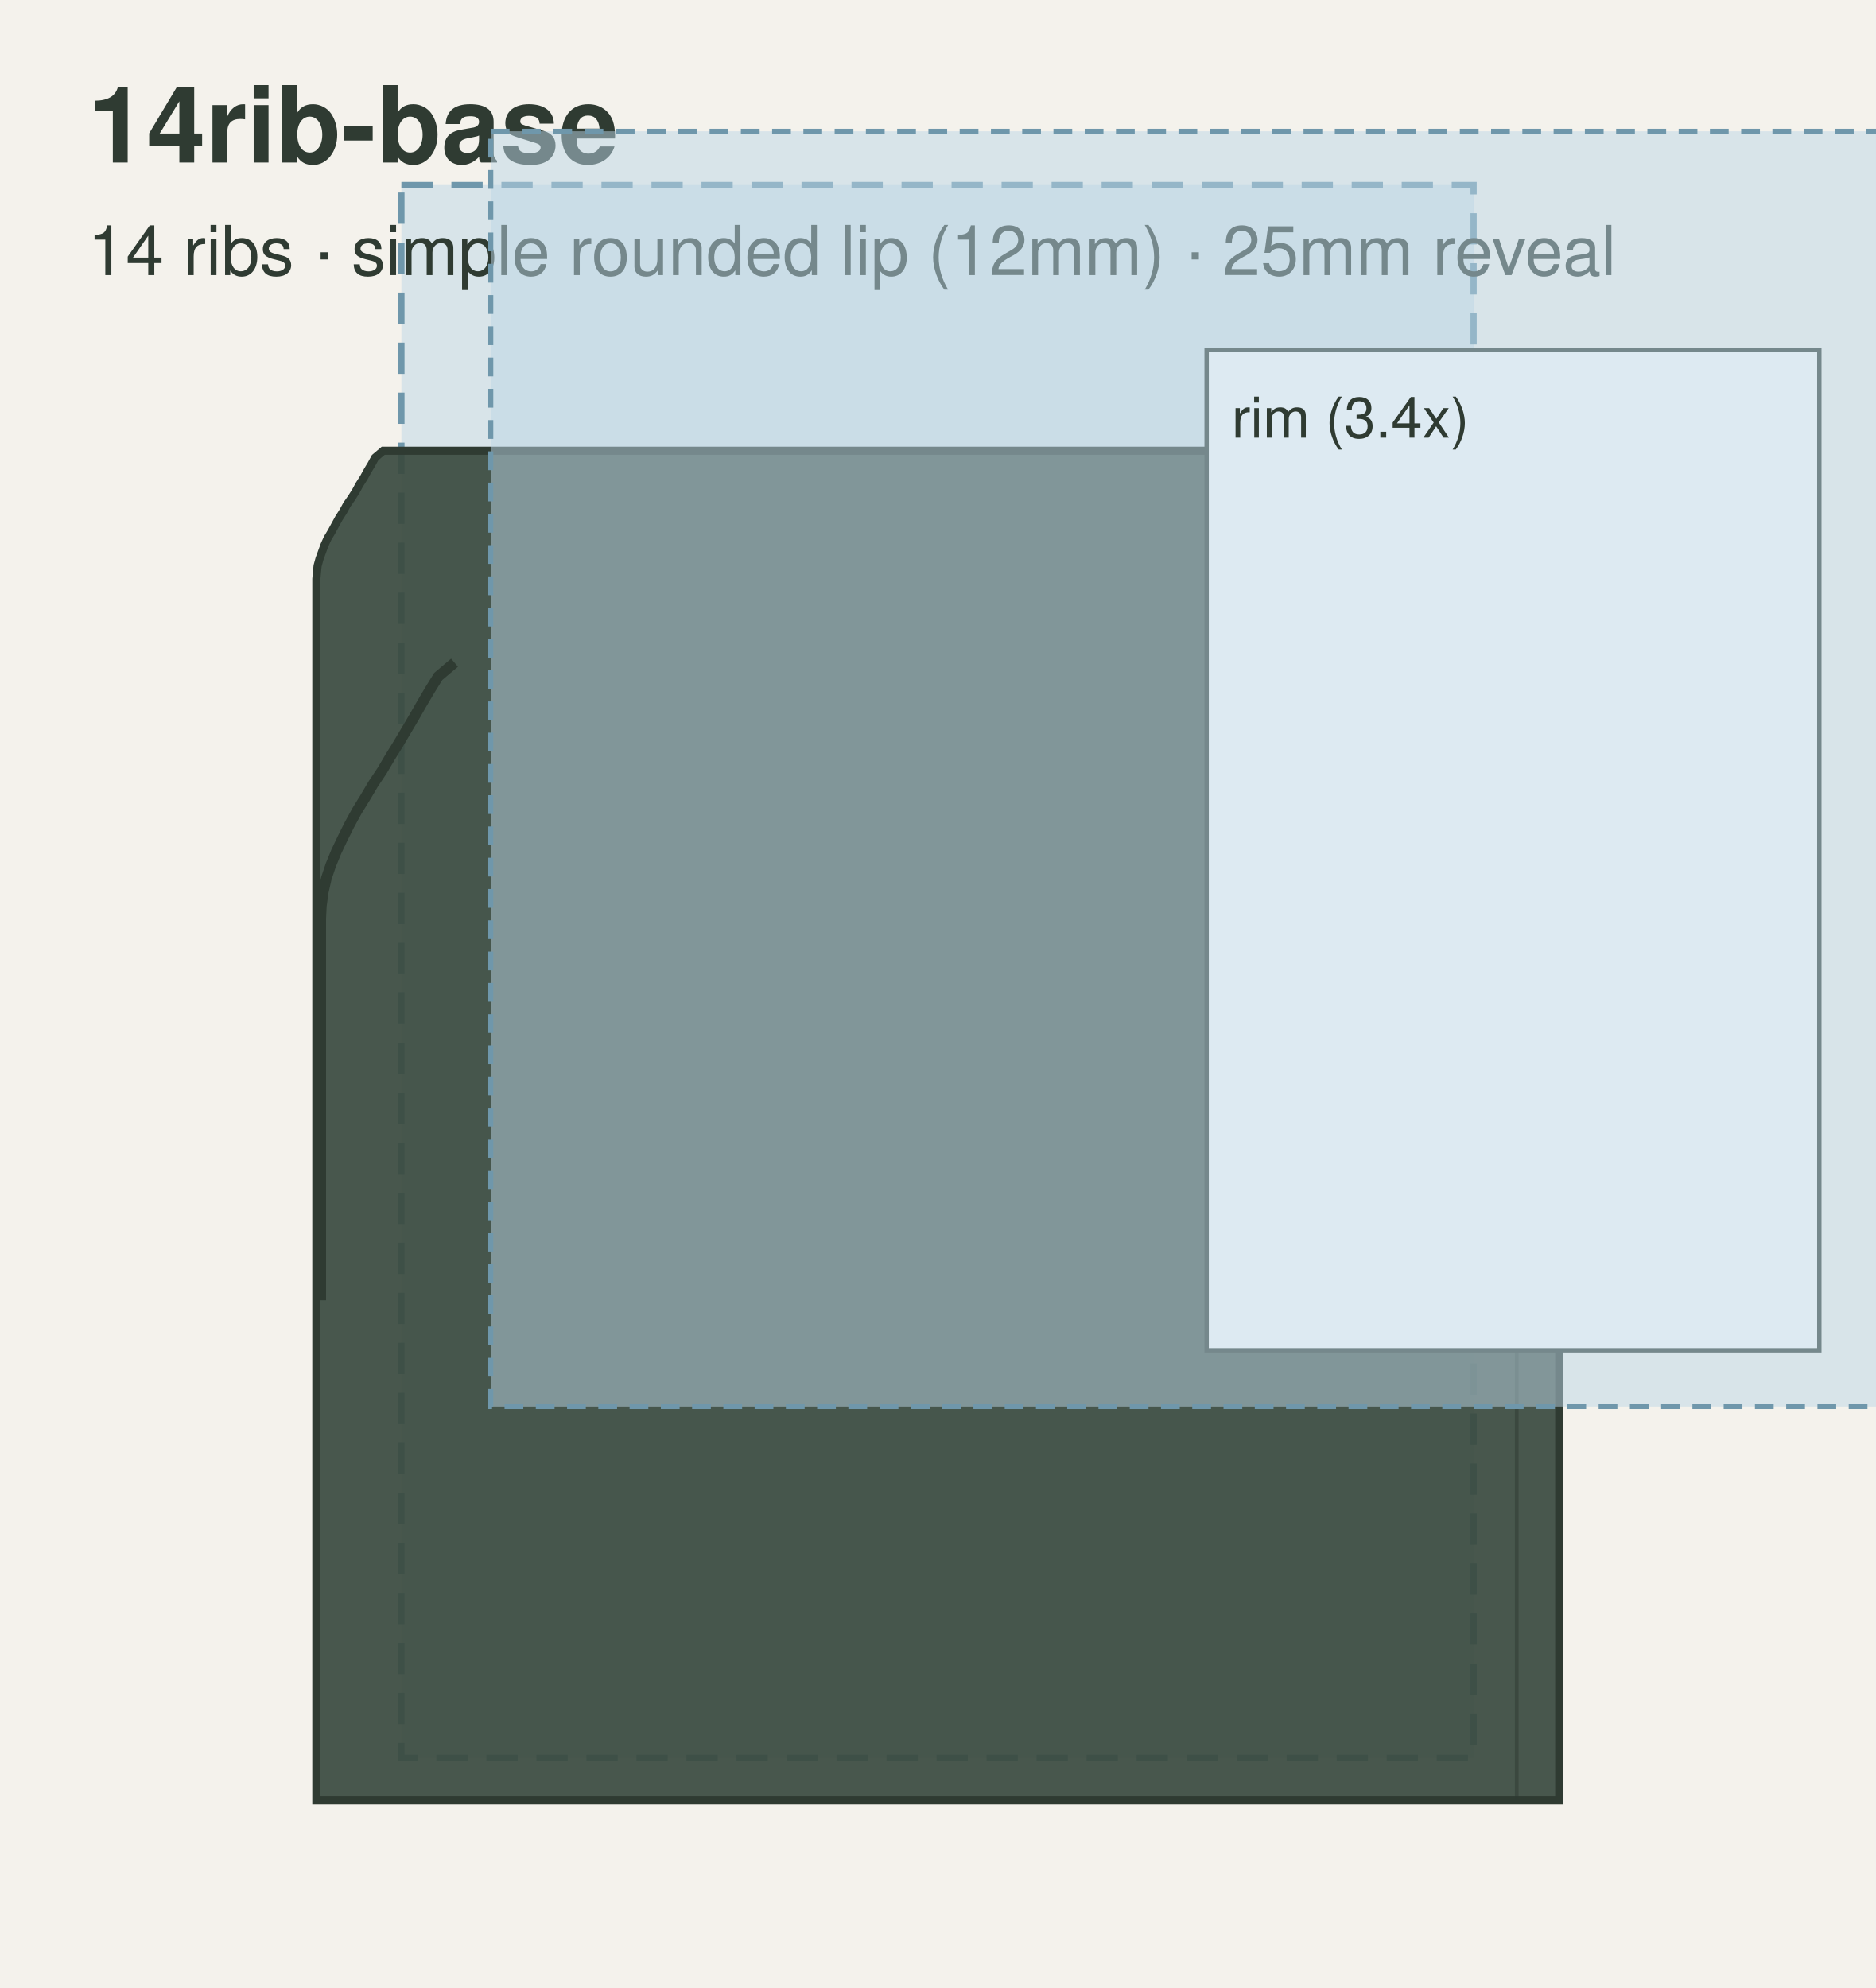
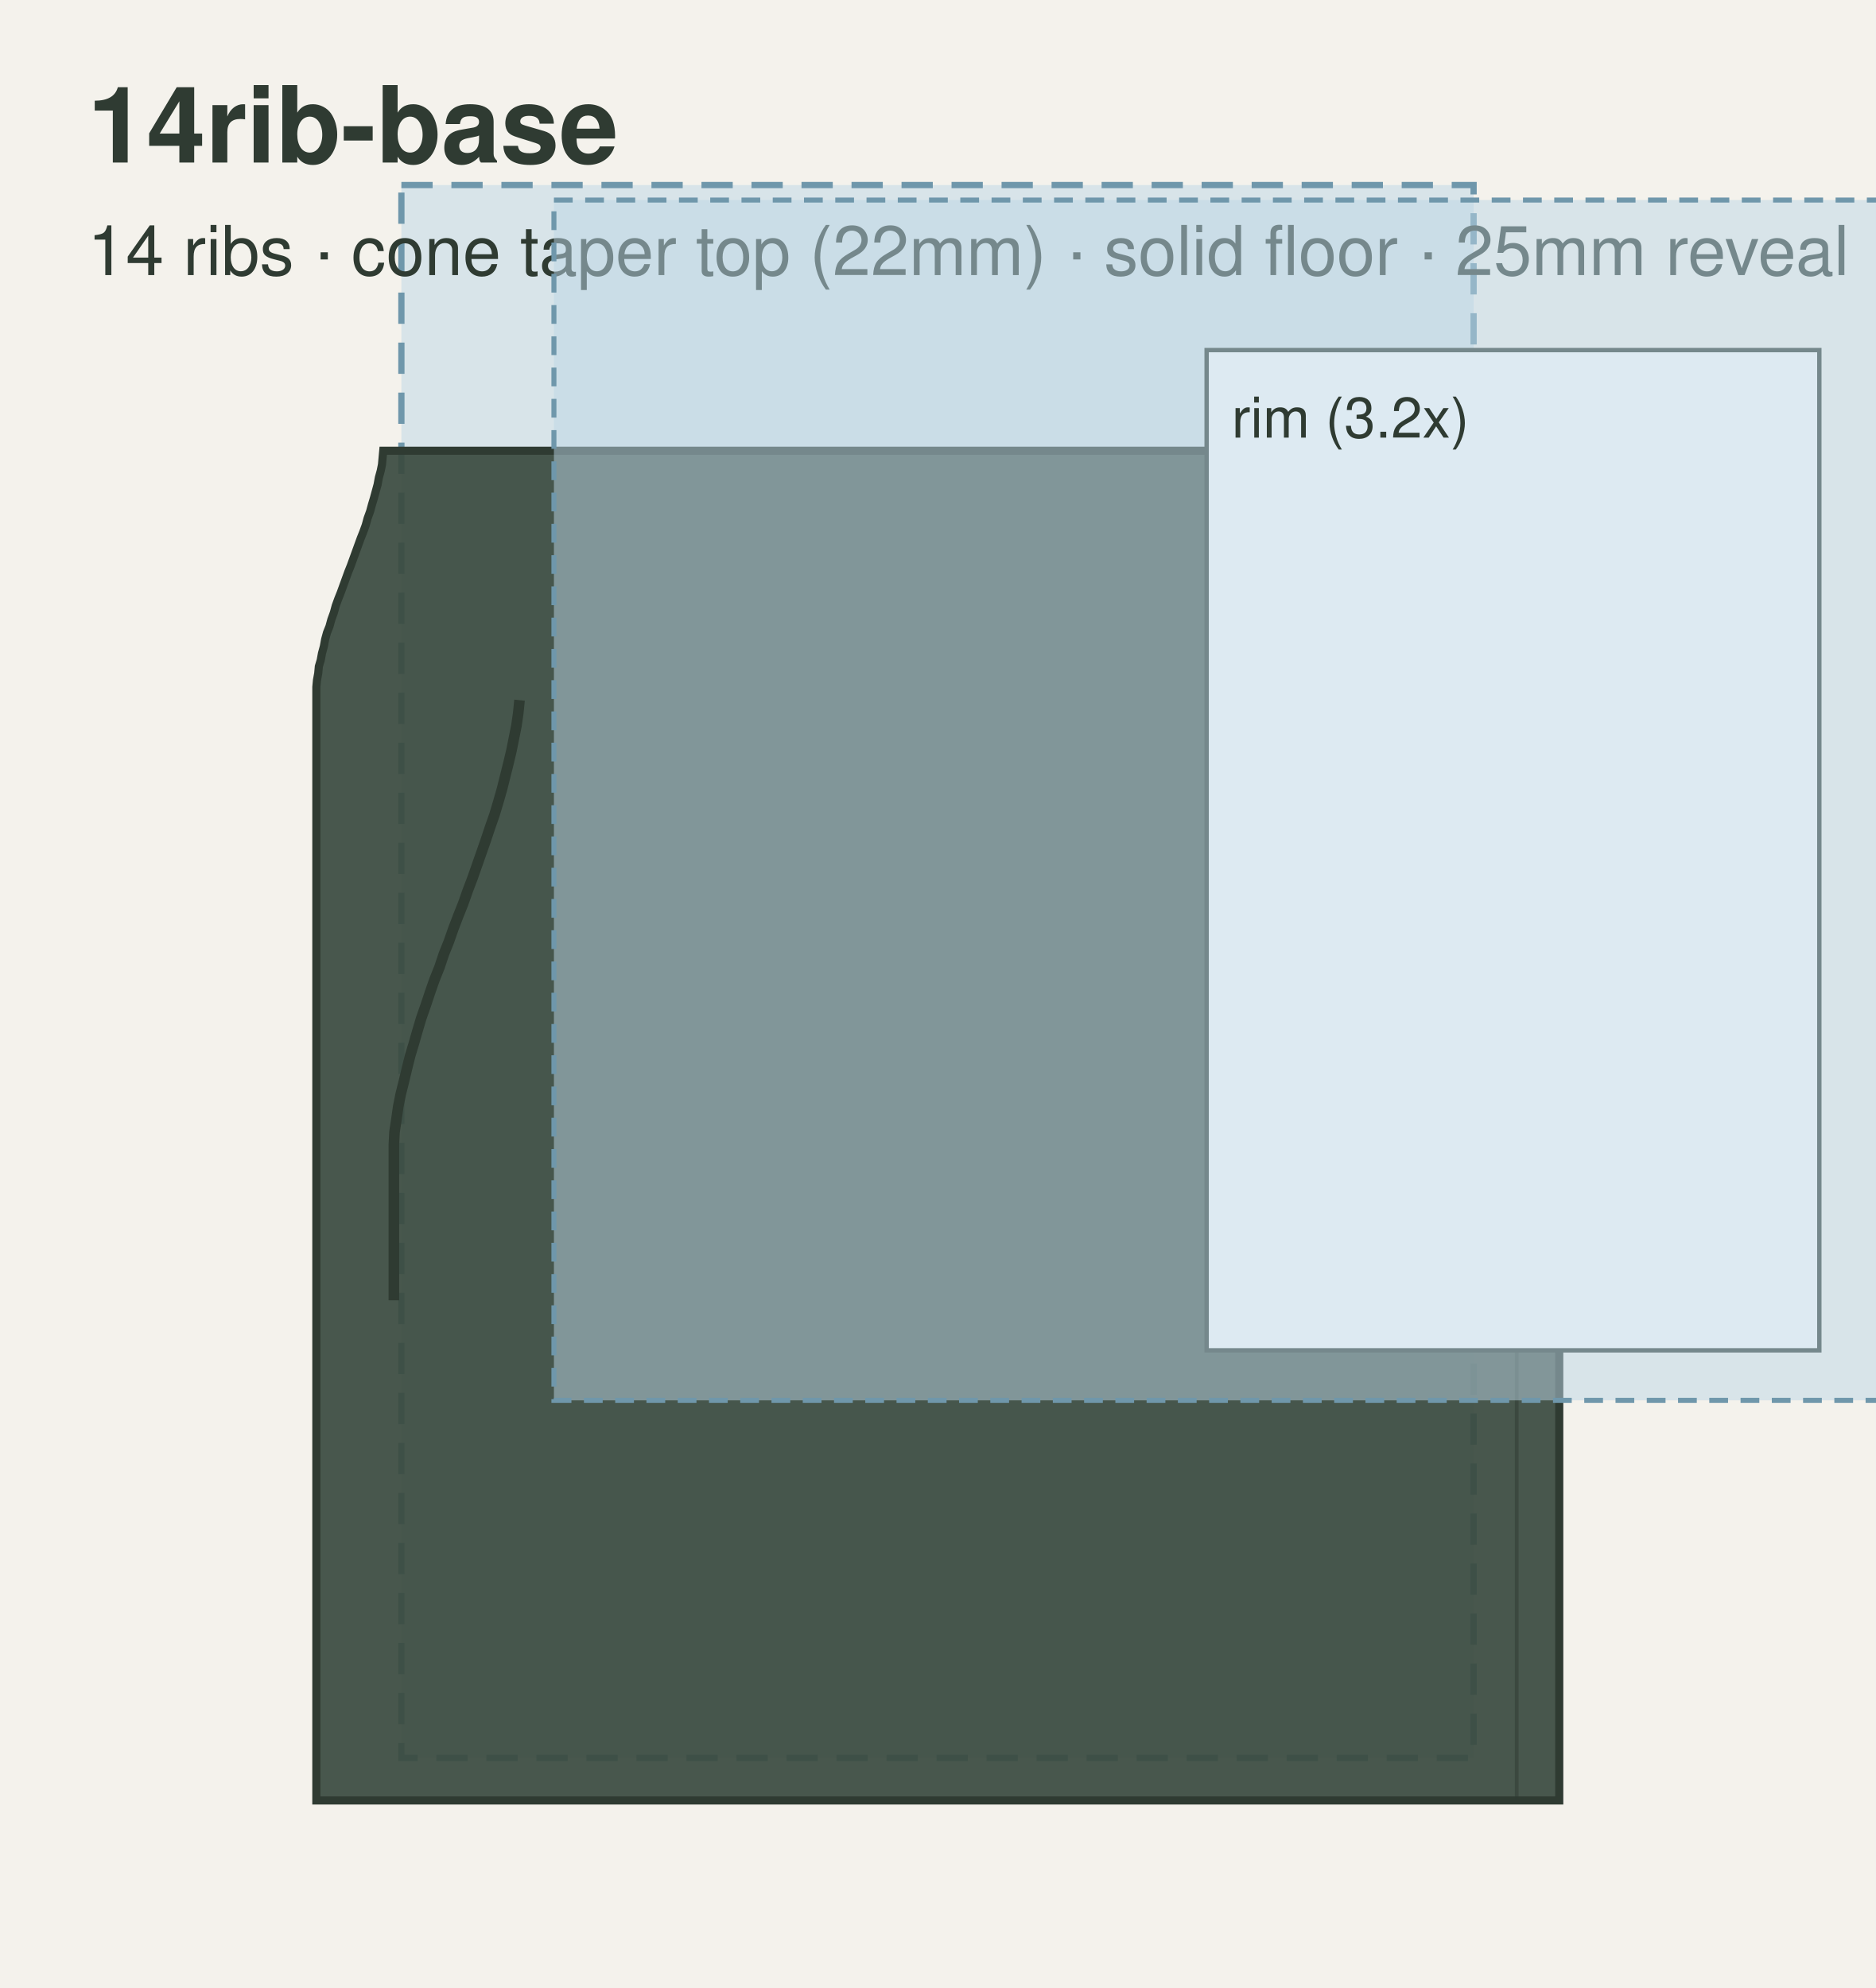
<svg xmlns="http://www.w3.org/2000/svg" width="300" height="318" viewBox="0 0 300 318">
  <rect width="300" height="318" fill="#f4f2ec" />
  <rect x="64.2" y="29.6" width="171.5" height="251.6" fill="#bcd6e6" fill-opacity="0.5" stroke="#6f97ab" stroke-width="1" stroke-dasharray="5 3" />
-   <path d="M 249.4,288.0 L 249.4,288.0 L 249.4,286.9 L 249.4,285.8 L 249.4,284.8 L 249.4,283.7 L 249.4,282.6 L 249.4,281.5 L 249.4,280.4 L 249.4,279.4 L 249.4,278.3 L 249.4,277.2 L 249.4,276.1 L 249.4,275.0 L 249.4,274.0 L 249.4,272.9 L 249.4,271.8 L 249.4,270.7 L 249.4,269.6 L 249.4,268.6 L 249.4,267.5 L 249.4,266.4 L 249.4,265.3 L 249.4,264.3 L 249.4,263.2 L 249.4,262.1 L 249.4,261.0 L 249.4,259.9 L 249.4,258.9 L 249.4,257.8 L 249.4,256.7 L 249.4,255.6 L 249.4,254.5 L 249.4,253.5 L 249.4,252.4 L 249.4,251.3 L 249.4,250.2 L 249.4,249.1 L 249.4,248.1 L 249.4,247.0 L 249.4,245.9 L 249.4,244.8 L 249.4,243.7 L 249.4,242.7 L 249.4,241.6 L 249.4,240.5 L 249.4,239.4 L 249.4,238.3 L 249.4,237.3 L 249.4,236.2 L 249.4,235.1 L 249.4,234.0 L 249.4,232.9 L 249.4,231.9 L 249.4,230.8 L 249.4,229.7 L 249.4,228.6 L 249.4,227.5 L 249.4,226.5 L 249.4,225.4 L 249.4,224.3 L 249.4,223.2 L 249.4,222.2 L 249.4,221.1 L 249.4,220.0 L 249.4,218.9 L 249.4,217.8 L 249.4,216.8 L 249.4,215.7 L 249.4,214.6 L 249.4,213.5 L 249.4,212.4 L 249.4,211.4 L 249.4,210.3 L 249.4,209.2 L 249.4,208.1 L 249.4,207.0 L 249.4,206.0 L 249.4,204.9 L 249.4,203.8 L 249.4,202.7 L 249.4,201.6 L 249.4,200.6 L 249.4,199.5 L 249.4,198.4 L 249.4,197.3 L 249.4,196.2 L 249.4,195.2 L 249.4,194.1 L 249.4,193.0 L 249.4,191.9 L 249.4,190.8 L 249.4,189.8 L 249.4,188.7 L 249.4,187.6 L 249.4,186.5 L 249.4,185.4 L 249.4,184.4 L 249.4,183.3 L 249.4,182.2 L 249.4,181.1 L 249.4,180.1 L 249.4,179.0 L 249.4,177.9 L 249.4,176.8 L 249.4,175.7 L 249.4,174.7 L 249.4,173.6 L 249.4,172.5 L 249.4,171.4 L 249.4,170.3 L 249.4,169.3 L 249.4,168.2 L 249.4,167.1 L 249.4,166.0 L 249.4,164.9 L 249.4,163.9 L 249.4,162.8 L 249.4,161.7 L 249.4,160.6 L 249.4,159.5 L 249.4,158.5 L 249.4,157.4 L 249.4,156.3 L 249.4,155.2 L 249.4,154.1 L 249.4,153.1 L 249.4,152.0 L 249.4,150.9 L 249.4,149.8 L 249.4,148.7 L 249.4,147.7 L 249.4,146.6 L 249.4,145.5 L 249.4,144.4 L 249.4,143.3 L 249.4,142.3 L 249.4,141.2 L 249.4,140.1 L 249.4,139.0 L 249.4,137.9 L 249.4,136.9 L 249.4,135.8 L 249.4,134.7 L 249.4,133.6 L 249.4,132.6 L 249.4,131.5 L 249.4,130.4 L 249.4,129.3 L 249.4,128.2 L 249.4,127.2 L 249.4,126.1 L 249.4,125.0 L 249.4,123.9 L 249.4,122.8 L 249.4,121.8 L 249.4,120.7 L 249.4,119.6 L 249.4,118.5 L 249.4,117.4 L 249.4,116.4 L 249.4,115.3 L 249.4,114.2 L 249.4,113.1 L 249.4,112.0 L 249.4,111.0 L 249.4,109.9 L 249.4,108.8 L 249.4,107.7 L 249.4,106.6 L 249.4,105.6 L 249.4,104.5 L 249.4,103.4 L 249.4,102.3 L 249.4,101.2 L 249.4,100.2 L 249.4,99.1 L 249.4,98.0 L 249.4,96.9 L 249.4,95.8 L 249.4,94.8 L 249.4,93.7 L 249.4,92.6 L 249.3,91.5 L 249.2,90.5 L 248.9,89.4 L 248.5,88.3 L 248.1,87.2 L 247.6,86.1 L 247.0,85.1 L 246.4,84.0 L 245.8,82.9 L 245.1,81.8 L 244.5,80.7 L 243.8,79.7 L 243.1,78.6 L 242.5,77.5 L 241.8,76.4 L 241.2,75.3 L 240.6,74.3 L 240.0,73.2 L 238.7,72.1 L 150.0,72.1 L 61.3,72.1 L 60.0,73.2 L 59.4,74.3 L 58.8,75.3 L 58.2,76.4 L 57.5,77.5 L 56.9,78.6 L 56.2,79.7 L 55.5,80.7 L 54.9,81.8 L 54.2,82.9 L 53.6,84.0 L 53.0,85.1 L 52.4,86.1 L 51.9,87.2 L 51.5,88.3 L 51.1,89.4 L 50.8,90.5 L 50.7,91.5 L 50.6,92.6 L 50.6,93.7 L 50.6,94.8 L 50.6,95.8 L 50.6,96.9 L 50.6,98.0 L 50.6,99.1 L 50.6,100.2 L 50.6,101.2 L 50.6,102.3 L 50.6,103.4 L 50.6,104.5 L 50.6,105.6 L 50.6,106.6 L 50.6,107.7 L 50.6,108.8 L 50.6,109.9 L 50.6,111.0 L 50.6,112.0 L 50.6,113.1 L 50.6,114.2 L 50.6,115.3 L 50.6,116.4 L 50.6,117.4 L 50.6,118.5 L 50.6,119.6 L 50.6,120.7 L 50.6,121.8 L 50.6,122.8 L 50.6,123.9 L 50.6,125.0 L 50.6,126.1 L 50.6,127.2 L 50.6,128.2 L 50.6,129.3 L 50.6,130.4 L 50.6,131.5 L 50.6,132.6 L 50.6,133.6 L 50.6,134.7 L 50.6,135.8 L 50.6,136.9 L 50.6,137.9 L 50.6,139.0 L 50.6,140.1 L 50.6,141.2 L 50.6,142.3 L 50.6,143.3 L 50.6,144.4 L 50.6,145.5 L 50.6,146.6 L 50.6,147.7 L 50.6,148.7 L 50.6,149.8 L 50.6,150.9 L 50.6,152.0 L 50.6,153.1 L 50.6,154.1 L 50.6,155.2 L 50.6,156.3 L 50.6,157.4 L 50.6,158.5 L 50.6,159.5 L 50.6,160.6 L 50.6,161.7 L 50.6,162.8 L 50.6,163.9 L 50.6,164.9 L 50.6,166.0 L 50.6,167.1 L 50.6,168.2 L 50.6,169.3 L 50.6,170.3 L 50.6,171.4 L 50.6,172.5 L 50.6,173.6 L 50.6,174.7 L 50.6,175.7 L 50.6,176.8 L 50.6,177.9 L 50.6,179.0 L 50.6,180.1 L 50.6,181.1 L 50.6,182.2 L 50.6,183.3 L 50.6,184.4 L 50.6,185.4 L 50.6,186.5 L 50.6,187.6 L 50.6,188.7 L 50.6,189.8 L 50.6,190.8 L 50.6,191.9 L 50.6,193.0 L 50.6,194.1 L 50.6,195.2 L 50.6,196.2 L 50.6,197.3 L 50.6,198.4 L 50.6,199.5 L 50.6,200.6 L 50.6,201.6 L 50.6,202.7 L 50.6,203.8 L 50.6,204.9 L 50.6,206.0 L 50.6,207.0 L 50.6,208.1 L 50.6,209.2 L 50.6,210.3 L 50.6,211.4 L 50.6,212.4 L 50.6,213.5 L 50.6,214.6 L 50.6,215.7 L 50.6,216.8 L 50.6,217.8 L 50.6,218.9 L 50.6,220.0 L 50.6,221.1 L 50.6,222.2 L 50.6,223.2 L 50.6,224.3 L 50.6,225.4 L 50.6,226.5 L 50.6,227.5 L 50.6,228.6 L 50.6,229.7 L 50.6,230.8 L 50.6,231.9 L 50.6,232.9 L 50.6,234.0 L 50.6,235.1 L 50.6,236.2 L 50.6,237.3 L 50.6,238.3 L 50.6,239.4 L 50.6,240.5 L 50.6,241.6 L 50.6,242.7 L 50.6,243.7 L 50.6,244.8 L 50.6,245.9 L 50.6,247.0 L 50.6,248.1 L 50.6,249.1 L 50.6,250.2 L 50.6,251.3 L 50.6,252.4 L 50.6,253.5 L 50.6,254.5 L 50.6,255.6 L 50.6,256.7 L 50.6,257.8 L 50.6,258.9 L 50.6,259.9 L 50.6,261.0 L 50.6,262.1 L 50.6,263.2 L 50.6,264.3 L 50.6,265.3 L 50.6,266.4 L 50.6,267.5 L 50.6,268.6 L 50.6,269.6 L 50.6,270.7 L 50.6,271.8 L 50.6,272.9 L 50.6,274.0 L 50.6,275.0 L 50.6,276.1 L 50.6,277.2 L 50.6,278.3 L 50.6,279.4 L 50.6,280.4 L 50.6,281.5 L 50.6,282.6 L 50.6,283.7 L 50.6,284.8 L 50.6,285.8 L 50.6,286.9 L 50.6,288.0 Z" fill="#3a4a3f" fill-opacity="0.92" stroke="#2f3b32" stroke-width="1.3" />
-   <path d="M 242.6,288.0 L 242.6,286.9 L 242.6,285.8 L 242.6,284.8 L 242.6,283.7 L 242.6,282.6 L 242.6,281.5 L 242.6,280.4 L 242.6,279.4 L 242.6,278.3 L 242.6,277.2 L 242.6,276.1 L 242.6,275.0 L 242.6,274.0 L 242.6,272.9 L 242.6,271.8 L 242.6,270.7 L 242.6,269.6 L 242.6,268.6 L 242.6,267.5 L 242.6,266.4 L 242.6,265.3 L 242.6,264.3 L 242.6,263.2 L 242.6,262.1 L 242.6,261.0 L 242.6,259.9 L 242.6,258.9 L 242.6,257.8 L 242.6,256.7 L 242.6,255.6 L 242.6,254.5 L 242.6,253.5 L 242.6,252.4 L 242.6,251.3 L 242.6,250.2 L 242.6,249.1 L 242.6,248.1 L 242.6,247.0 L 242.6,245.9 L 242.6,244.8 L 242.6,243.7 L 242.6,242.7 L 242.6,241.6 L 242.6,240.5 L 242.6,239.4 L 242.6,238.3 L 242.6,237.3 L 242.6,236.2 L 242.6,235.1 L 242.6,234.0 L 242.6,232.9 L 242.6,231.9 L 242.6,230.8 L 242.6,229.7 L 242.6,228.6 L 242.6,227.5 L 242.6,226.5 L 242.6,225.4 L 242.6,224.3 L 242.6,223.2 L 242.6,222.2 L 242.6,221.1 L 242.6,220.0 L 242.6,218.9 L 242.6,217.8 L 242.6,216.8 L 242.6,215.7 L 242.6,214.6 L 242.6,213.5 L 242.6,212.4 L 242.6,211.4 L 242.6,210.3 L 242.6,209.2 L 242.6,208.1 L 242.6,207.0 L 242.6,206.0 L 242.6,204.9 L 242.6,203.8 L 242.6,202.7 L 242.6,201.6 L 242.6,200.6 L 242.6,199.5 L 242.6,198.4 L 242.6,197.3 L 242.6,196.2 L 242.6,195.2 L 242.6,194.1 L 242.6,193.0 L 242.6,191.9 L 242.6,190.8 L 242.6,189.8 L 242.6,188.7 L 242.6,187.6 L 242.6,186.5 L 242.6,185.4 L 242.6,184.4 L 242.6,183.3 L 242.6,182.2 L 242.6,181.1 L 242.6,180.1 L 242.6,179.0 L 242.6,177.9 L 242.6,176.8 L 242.6,175.7 L 242.6,174.7 L 242.6,173.6 L 242.6,172.5 L 242.6,171.4 L 242.6,170.3 L 242.6,169.3 L 242.6,168.2 L 242.6,167.1 L 242.6,166.0 L 242.6,164.9 L 242.6,163.9 L 242.6,162.8 L 242.6,161.7 L 242.6,160.6 L 242.6,159.5 L 242.6,158.5 L 242.6,157.4 L 242.6,156.3 L 242.6,155.2 L 242.6,154.1 L 242.6,153.1 L 242.6,152.0 L 242.6,150.9 L 242.6,149.8 L 242.6,148.7 L 242.6,147.7 L 242.6,146.6 L 242.6,145.5 L 242.6,144.4 L 242.6,143.3 L 242.6,142.3 L 242.6,141.2 L 242.6,140.1 L 242.6,139.0 L 242.6,137.9 L 242.6,136.9 L 242.6,135.8 L 242.6,134.7 L 242.6,133.6 L 242.6,132.6 L 242.6,131.5 L 242.6,130.4 L 242.6,129.3 L 242.6,128.2 L 242.6,127.2 L 242.6,126.1 L 242.6,125.0 L 242.6,123.9 L 242.6,122.8 L 242.6,121.8 L 242.6,120.7 L 242.6,119.6 L 242.6,118.5 L 242.6,117.4 L 242.6,116.4 L 242.6,115.3 L 242.6,114.2 L 242.6,113.1 L 242.6,112.0 L 242.6,111.0 L 242.6,109.9 L 242.6,108.8 L 242.6,107.7 L 242.6,106.6 L 242.6,105.6 L 242.6,104.5 L 242.6,103.4 L 242.6,102.3 L 242.6,101.2 L 242.6,100.2 L 242.6,99.1 L 242.6,98.0 L 242.6,96.9 L 242.6,95.8 L 242.6,94.8 L 242.6,93.7 L 242.6,92.6 L 242.6,91.5 L 242.5,90.5 L 242.5,89.4 L 242.5,88.3 L 242.4,87.2 L 242.4,86.1 L 242.3,85.1 L 242.2,84.0 L 242.1,82.9 L 242.0,81.8 L 241.8,80.7 L 241.7,79.7 L 241.5,78.6 L 241.3,77.5 L 241.1,76.4 L 240.8,75.3 L 240.4,74.3 L 239.9,73.2 L 238.7,72.1" fill="none" stroke="#2f3b32" stroke-width="0.6" stroke-opacity="0.5" />
+   <path d="M 249.4,288.0 L 249.4,288.0 L 249.4,286.9 L 249.4,285.8 L 249.4,284.8 L 249.4,283.7 L 249.4,282.6 L 249.4,281.5 L 249.4,280.4 L 249.4,279.4 L 249.4,278.3 L 249.4,277.2 L 249.4,276.1 L 249.4,275.0 L 249.4,274.0 L 249.4,272.9 L 249.4,271.8 L 249.4,270.7 L 249.4,269.6 L 249.4,268.6 L 249.4,267.5 L 249.4,266.4 L 249.4,265.3 L 249.4,264.3 L 249.4,263.2 L 249.4,262.1 L 249.4,261.0 L 249.4,259.9 L 249.4,258.9 L 249.4,257.8 L 249.4,256.7 L 249.4,255.6 L 249.4,254.5 L 249.4,253.5 L 249.4,252.4 L 249.4,251.3 L 249.4,250.2 L 249.4,249.1 L 249.4,248.1 L 249.4,247.0 L 249.4,245.9 L 249.4,244.8 L 249.4,243.7 L 249.4,242.7 L 249.4,241.6 L 249.4,240.5 L 249.4,239.4 L 249.4,238.3 L 249.4,237.3 L 249.4,236.2 L 249.4,235.1 L 249.4,234.0 L 249.4,232.9 L 249.4,231.9 L 249.4,230.8 L 249.4,229.7 L 249.4,228.6 L 249.4,227.5 L 249.4,226.5 L 249.4,225.4 L 249.4,224.3 L 249.4,223.2 L 249.4,222.2 L 249.4,221.1 L 249.4,220.0 L 249.4,218.9 L 249.4,217.8 L 249.4,216.8 L 249.4,215.7 L 249.4,214.6 L 249.4,213.5 L 249.4,212.4 L 249.4,211.4 L 249.4,210.3 L 249.4,209.2 L 249.4,208.1 L 249.4,207.0 L 249.4,206.0 L 249.4,204.9 L 249.4,203.8 L 249.4,202.7 L 249.4,201.6 L 249.4,200.6 L 249.4,199.5 L 249.4,198.4 L 249.4,197.3 L 249.4,196.2 L 249.4,195.2 L 249.4,194.1 L 249.4,193.0 L 249.4,191.9 L 249.4,190.8 L 249.4,189.8 L 249.4,188.7 L 249.4,187.6 L 249.4,186.5 L 249.4,185.4 L 249.4,184.4 L 249.4,183.3 L 249.4,182.2 L 249.4,181.1 L 249.4,180.1 L 249.4,179.0 L 249.4,177.9 L 249.4,176.8 L 249.4,175.7 L 249.4,174.7 L 249.4,173.6 L 249.4,172.5 L 249.4,171.4 L 249.4,170.3 L 249.4,169.3 L 249.4,168.2 L 249.4,167.1 L 249.4,166.0 L 249.4,164.9 L 249.4,163.9 L 249.4,162.8 L 249.4,161.7 L 249.4,160.6 L 249.4,159.5 L 249.4,158.5 L 249.4,157.4 L 249.4,156.3 L 249.4,155.2 L 249.4,154.1 L 249.4,153.1 L 249.4,152.0 L 249.4,150.9 L 249.4,149.8 L 249.4,148.7 L 249.4,147.7 L 249.4,146.6 L 249.4,145.5 L 249.4,144.4 L 249.4,143.3 L 249.4,142.3 L 249.4,141.2 L 249.4,140.1 L 249.4,139.0 L 249.4,137.9 L 249.4,136.9 L 249.4,135.8 L 249.4,134.7 L 249.4,133.6 L 249.4,132.6 L 249.4,131.5 L 249.4,130.4 L 249.4,129.3 L 249.4,128.2 L 249.4,127.2 L 249.4,126.1 L 249.4,125.0 L 249.4,123.9 L 249.4,122.8 L 249.4,121.8 L 249.4,120.7 L 249.4,119.6 L 249.4,118.5 L 249.4,117.4 L 249.4,116.4 L 249.4,115.3 L 249.4,114.2 L 249.4,113.1 L 249.4,112.0 L 249.4,111.0 L 249.4,109.9 L 249.3,108.8 L 249.1,107.7 L 249.0,106.6 L 248.7,105.6 L 248.5,104.5 L 248.2,103.4 L 248.0,102.3 L 247.7,101.2 L 247.3,100.2 L 247.0,99.1 L 246.6,98.0 L 246.3,96.9 L 245.9,95.8 L 245.5,94.8 L 245.1,93.7 L 244.7,92.6 L 244.3,91.5 L 243.9,90.5 L 243.5,89.4 L 243.1,88.3 L 242.7,87.2 L 242.3,86.1 L 241.9,85.1 L 241.5,84.0 L 241.2,82.9 L 240.8,81.8 L 240.5,80.7 L 240.2,79.7 L 239.9,78.6 L 239.6,77.5 L 239.4,76.4 L 239.1,75.3 L 238.9,74.3 L 238.8,73.2 L 238.7,72.1 L 150.0,72.1 L 61.3,72.1 L 61.2,73.2 L 61.1,74.3 L 60.9,75.3 L 60.6,76.4 L 60.4,77.5 L 60.1,78.6 L 59.8,79.7 L 59.5,80.7 L 59.2,81.8 L 58.8,82.9 L 58.5,84.0 L 58.1,85.1 L 57.7,86.1 L 57.3,87.2 L 56.9,88.3 L 56.5,89.4 L 56.1,90.5 L 55.7,91.5 L 55.3,92.6 L 54.9,93.7 L 54.5,94.8 L 54.1,95.8 L 53.7,96.9 L 53.4,98.0 L 53.0,99.1 L 52.7,100.2 L 52.3,101.2 L 52.0,102.3 L 51.8,103.4 L 51.5,104.5 L 51.3,105.6 L 51.0,106.6 L 50.9,107.7 L 50.7,108.8 L 50.6,109.9 L 50.6,111.0 L 50.6,112.0 L 50.6,113.1 L 50.6,114.2 L 50.6,115.3 L 50.6,116.4 L 50.6,117.4 L 50.6,118.5 L 50.6,119.6 L 50.6,120.7 L 50.6,121.8 L 50.6,122.8 L 50.6,123.9 L 50.6,125.0 L 50.6,126.1 L 50.6,127.2 L 50.6,128.2 L 50.6,129.3 L 50.6,130.4 L 50.6,131.5 L 50.6,132.6 L 50.6,133.6 L 50.6,134.7 L 50.6,135.8 L 50.6,136.9 L 50.6,137.9 L 50.6,139.0 L 50.6,140.1 L 50.6,141.2 L 50.6,142.3 L 50.6,143.3 L 50.6,144.4 L 50.6,145.5 L 50.6,146.6 L 50.6,147.7 L 50.6,148.7 L 50.6,149.8 L 50.6,150.9 L 50.6,152.0 L 50.6,153.1 L 50.6,154.1 L 50.6,155.2 L 50.6,156.3 L 50.6,157.4 L 50.6,158.5 L 50.6,159.5 L 50.6,160.6 L 50.6,161.7 L 50.6,162.8 L 50.6,163.9 L 50.6,164.9 L 50.6,166.0 L 50.6,167.1 L 50.6,168.2 L 50.6,169.3 L 50.6,170.3 L 50.6,171.4 L 50.6,172.5 L 50.6,173.6 L 50.6,174.7 L 50.6,175.7 L 50.6,176.8 L 50.6,177.9 L 50.6,179.0 L 50.6,180.1 L 50.6,181.1 L 50.6,182.2 L 50.6,183.3 L 50.6,184.4 L 50.6,185.4 L 50.6,186.5 L 50.6,187.6 L 50.6,188.7 L 50.6,189.8 L 50.6,190.8 L 50.6,191.9 L 50.6,193.0 L 50.6,194.1 L 50.6,195.2 L 50.6,196.2 L 50.6,197.3 L 50.6,198.4 L 50.6,199.5 L 50.6,200.6 L 50.6,201.6 L 50.6,202.7 L 50.6,203.8 L 50.6,204.9 L 50.6,206.0 L 50.6,207.0 L 50.6,208.1 L 50.6,209.2 L 50.6,210.3 L 50.6,211.4 L 50.6,212.4 L 50.6,213.5 L 50.6,214.6 L 50.6,215.7 L 50.6,216.8 L 50.6,217.8 L 50.6,218.9 L 50.6,220.0 L 50.6,221.1 L 50.6,222.2 L 50.6,223.2 L 50.6,224.3 L 50.6,225.4 L 50.6,226.5 L 50.6,227.5 L 50.6,228.6 L 50.6,229.7 L 50.6,230.8 L 50.6,231.9 L 50.6,232.9 L 50.6,234.0 L 50.6,235.1 L 50.6,236.2 L 50.6,237.3 L 50.6,238.3 L 50.6,239.4 L 50.6,240.5 L 50.6,241.6 L 50.6,242.7 L 50.6,243.7 L 50.6,244.8 L 50.6,245.9 L 50.6,247.0 L 50.6,248.1 L 50.6,249.1 L 50.6,250.2 L 50.6,251.3 L 50.6,252.4 L 50.6,253.5 L 50.6,254.5 L 50.6,255.6 L 50.6,256.7 L 50.6,257.8 L 50.6,258.9 L 50.6,259.9 L 50.6,261.0 L 50.6,262.1 L 50.6,263.2 L 50.6,264.3 L 50.6,265.3 L 50.6,266.4 L 50.6,267.5 L 50.6,268.6 L 50.6,269.6 L 50.6,270.7 L 50.6,271.8 L 50.6,272.9 L 50.6,274.0 L 50.6,275.0 L 50.6,276.1 L 50.6,277.2 L 50.6,278.3 L 50.6,279.4 L 50.6,280.4 L 50.6,281.5 L 50.6,282.6 L 50.6,283.7 L 50.6,284.8 L 50.6,285.8 L 50.6,286.9 L 50.6,288.0 Z" fill="#3a4a3f" fill-opacity="0.92" stroke="#2f3b32" stroke-width="1.3" />
+   <path d="M 242.6,288.0 L 242.6,286.9 L 242.6,285.8 L 242.6,284.8 L 242.6,283.7 L 242.6,282.6 L 242.6,281.5 L 242.6,280.4 L 242.6,279.4 L 242.6,278.3 L 242.6,277.2 L 242.6,276.1 L 242.6,275.0 L 242.6,274.0 L 242.6,272.9 L 242.6,271.8 L 242.6,270.7 L 242.6,269.6 L 242.6,268.6 L 242.6,267.5 L 242.6,266.4 L 242.6,265.3 L 242.6,264.3 L 242.6,263.2 L 242.6,262.1 L 242.6,261.0 L 242.6,259.9 L 242.6,258.9 L 242.6,257.8 L 242.6,256.7 L 242.6,255.6 L 242.6,254.5 L 242.6,253.5 L 242.6,252.4 L 242.6,251.3 L 242.6,250.2 L 242.6,249.1 L 242.6,248.1 L 242.6,247.0 L 242.6,245.9 L 242.6,244.8 L 242.6,243.7 L 242.6,242.7 L 242.6,241.6 L 242.6,240.5 L 242.6,239.4 L 242.6,238.3 L 242.6,237.3 L 242.6,236.2 L 242.6,235.1 L 242.6,234.0 L 242.6,232.9 L 242.6,231.9 L 242.6,230.8 L 242.6,229.7 L 242.6,228.6 L 242.6,227.5 L 242.6,226.5 L 242.6,225.4 L 242.6,224.3 L 242.6,223.2 L 242.6,222.2 L 242.6,221.1 L 242.6,220.0 L 242.6,218.9 L 242.6,217.8 L 242.6,216.8 L 242.6,215.7 L 242.6,214.6 L 242.6,213.5 L 242.6,212.4 L 242.6,211.4 L 242.6,210.3 L 242.6,209.2 L 242.6,208.1 L 242.6,207.0 L 242.6,206.0 L 242.6,204.9 L 242.6,203.8 L 242.6,202.7 L 242.6,201.6 L 242.6,200.6 L 242.6,199.5 L 242.6,198.4 L 242.6,197.3 L 242.6,196.2 L 242.6,195.2 L 242.6,194.1 L 242.6,193.0 L 242.6,191.9 L 242.6,190.8 L 242.6,189.8 L 242.6,188.7 L 242.6,187.6 L 242.6,186.5 L 242.6,185.4 L 242.6,184.4 L 242.6,183.3 L 242.6,182.2 L 242.6,181.1 L 242.6,180.1 L 242.6,179.0 L 242.6,177.9 L 242.6,176.8 L 242.6,175.7 L 242.6,174.7 L 242.6,173.6 L 242.6,172.5 L 242.6,171.4 L 242.6,170.3 L 242.6,169.3 L 242.6,168.2 L 242.6,167.1 L 242.6,166.0 L 242.6,164.9 L 242.6,163.9 L 242.6,162.8 L 242.6,161.7 L 242.6,160.6 L 242.6,159.5 L 242.6,158.5 L 242.6,157.4 L 242.6,156.3 L 242.6,155.2 L 242.6,154.1 L 242.6,153.1 L 242.6,152.0 L 242.6,150.9 L 242.6,149.8 L 242.6,148.7 L 242.6,147.7 L 242.6,146.6 L 242.6,145.5 L 242.6,144.4 L 242.6,143.3 L 242.6,142.3 L 242.6,141.2 L 242.6,140.1 L 242.6,139.0 L 242.6,137.9 L 242.6,136.9 L 242.6,135.8 L 242.6,134.7 L 242.6,133.6 L 242.6,132.6 L 242.6,131.5 L 242.6,130.4 L 242.6,129.3 L 242.6,128.2 L 242.6,127.2 L 242.6,126.1 L 242.6,125.0 L 242.6,123.9 L 242.6,122.8 L 242.6,121.8 L 242.6,120.7 L 242.6,119.6 L 242.6,118.5 L 242.6,117.4 L 242.6,116.4 L 242.6,115.3 L 242.6,114.2 L 242.6,113.1 L 242.6,112.0 L 242.6,111.0 L 242.6,109.9 L 242.5,108.8 L 242.4,107.7 L 242.3,106.6 L 242.2,105.6 L 242.0,104.5 L 241.9,103.4 L 241.8,102.3 L 241.7,101.2 L 241.6,100.2 L 241.5,99.1 L 241.4,98.0 L 241.3,96.9 L 241.1,95.8 L 241.0,94.8 L 240.9,93.7 L 240.8,92.6 L 240.7,91.5 L 240.6,90.5 L 240.5,89.4 L 240.3,88.3 L 240.2,87.2 L 240.1,86.1 L 240.0,85.1 L 239.9,84.0 L 239.8,82.9 L 239.7,81.8 L 239.6,80.7 L 239.4,79.7 L 239.3,78.6 L 239.2,77.5 L 239.1,76.4 L 239.0,75.3 L 238.9,74.3 L 238.8,73.2 L 238.7,72.1" fill="none" stroke="#2f3b32" stroke-width="0.6" stroke-opacity="0.5" />
  <text x="14" y="26" font-family="Helvetica,Arial" font-size="17" font-weight="700" fill="#2f3b32">14rib-base</text>
-   <text x="14" y="44" font-family="Helvetica,Arial" font-size="11" fill="#2f3b32">14 ribs · simple rounded lip (12mm) · 25mm reveal</text>
+   <text x="14" y="44" font-family="Helvetica,Arial" font-size="11" fill="#2f3b32">14 ribs · cone taper top (22mm) · solid floor · 25mm reveal</text>
  <rect x="193" y="56" width="98" height="160" fill="#fff" stroke="#2f3b32" stroke-width="0.7" />
-   <rect x="78.5" y="21.0" width="343.1" height="204.0" fill="#bcd6e6" fill-opacity="0.5" stroke="#6f97ab" stroke-width="0.8" stroke-dasharray="3 2" />
-   <path d="M 51.3,208.0 L 51.3,207.5 L 51.3,205.3 L 51.3,203.2 L 51.3,201.0 L 51.3,198.8 L 51.3,196.7 L 51.3,194.5 L 51.3,192.4 L 51.3,190.2 L 51.3,188.0 L 51.3,185.9 L 51.3,183.7 L 51.3,181.6 L 51.3,179.4 L 51.3,177.2 L 51.3,175.1 L 51.3,172.9 L 51.3,170.8 L 51.3,168.6 L 51.3,166.5 L 51.3,164.3 L 51.3,162.1 L 51.3,160.0 L 51.3,157.8 L 51.3,155.7 L 51.3,153.5 L 51.3,151.3 L 51.3,149.2 L 51.3,147.0 L 51.4,144.9 L 51.7,142.7 L 52.2,140.5 L 52.9,138.4 L 53.8,136.2 L 54.8,134.1 L 55.9,131.9 L 57.1,129.7 L 58.4,127.6 L 59.7,125.4 L 61.1,123.3 L 62.4,121.1 L 63.7,119.0 L 65.0,116.8 L 66.3,114.6 L 67.5,112.5 L 68.8,110.3 L 70.1,108.2 L 72.7,106.0 L 72.7,106.0" fill="none" stroke="#2f3b32" stroke-width="1.7" />
-   <text x="197" y="70" font-family="Helvetica,Arial" font-size="9" fill="#2f3b32">rim (3.4x)</text>
+   <rect x="88.6" y="32.0" width="322.9" height="192.0" fill="#bcd6e6" fill-opacity="0.5" stroke="#6f97ab" stroke-width="0.8" stroke-dasharray="3 2" />
+   <path d="M 63.0,208.0 L 63.0,207.5 L 63.0,205.5 L 63.0,203.4 L 63.0,201.4 L 63.0,199.4 L 63.0,197.3 L 63.0,195.3 L 63.0,193.3 L 63.0,191.2 L 63.0,189.2 L 63.0,187.2 L 63.0,185.2 L 63.0,183.1 L 63.1,181.1 L 63.4,179.1 L 63.7,177.0 L 64.1,175.0 L 64.6,173.0 L 65.1,170.9 L 65.6,168.9 L 66.2,166.9 L 66.8,164.8 L 67.4,162.8 L 68.1,160.8 L 68.8,158.7 L 69.5,156.7 L 70.3,154.7 L 71.0,152.6 L 71.8,150.6 L 72.5,148.6 L 73.3,146.5 L 74.1,144.5 L 74.8,142.5 L 75.6,140.4 L 76.3,138.4 L 77.0,136.4 L 77.7,134.4 L 78.4,132.3 L 79.1,130.3 L 79.7,128.3 L 80.3,126.2 L 80.8,124.2 L 81.3,122.2 L 81.8,120.1 L 82.2,118.1 L 82.6,116.1 L 82.9,114.0 L 83.1,112.0 L 83.1,112.0" fill="none" stroke="#2f3b32" stroke-width="1.7" />
+   <text x="197" y="70" font-family="Helvetica,Arial" font-size="9" fill="#2f3b32">rim (3.2x)</text>
</svg>
